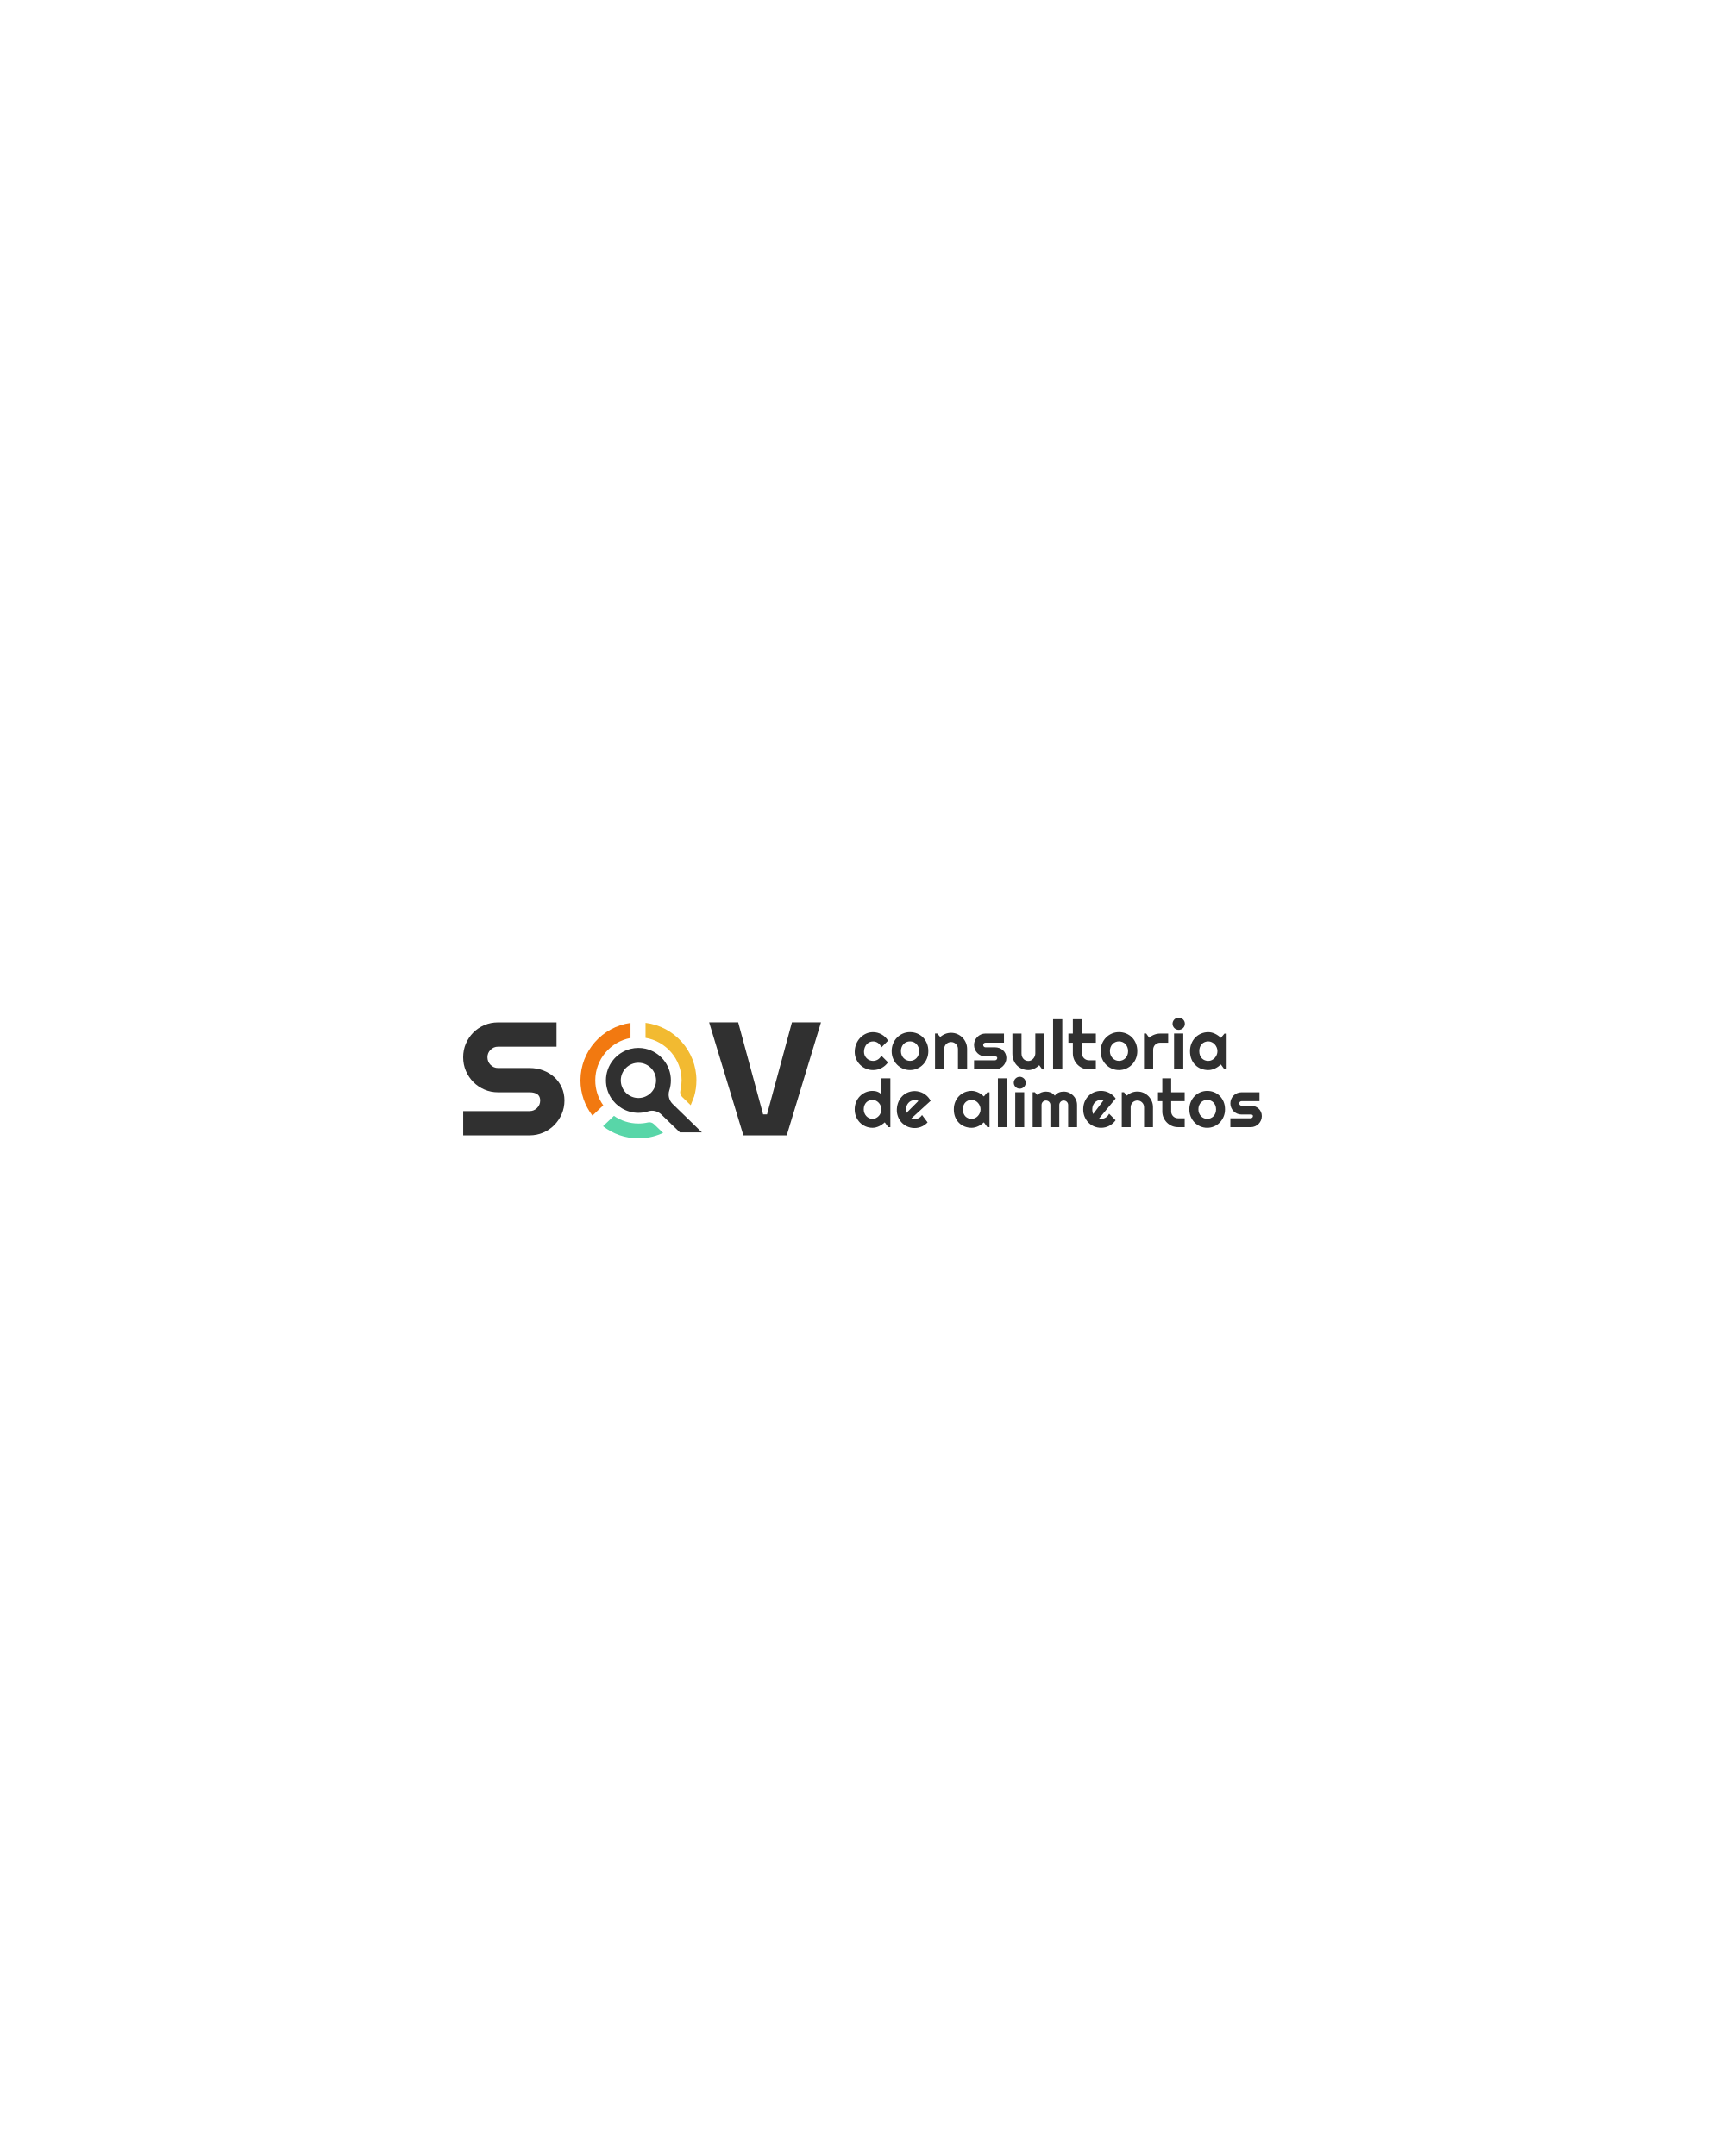
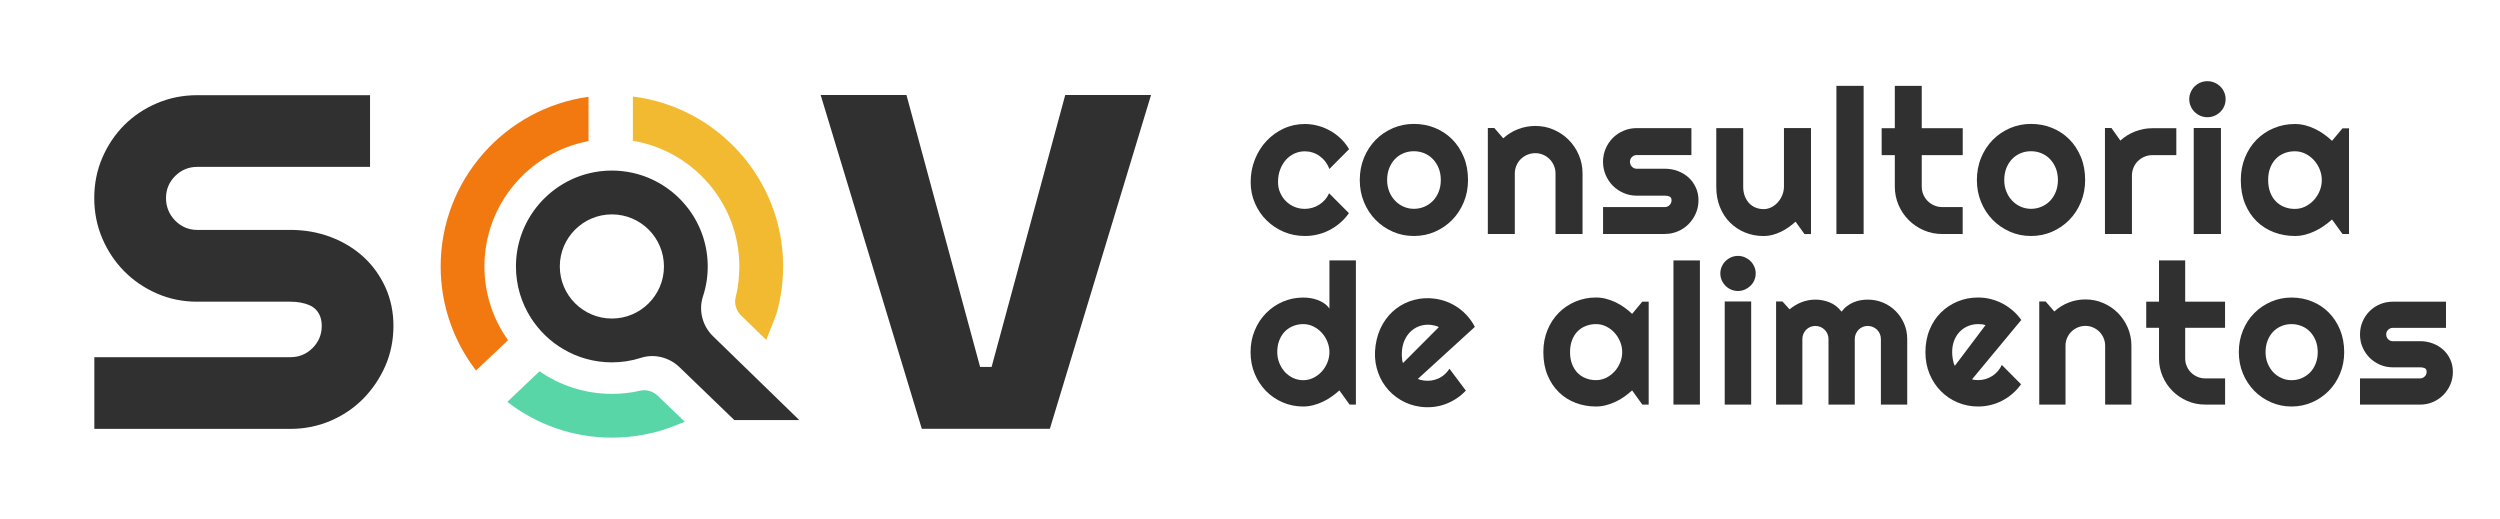
- <svg xmlns="http://www.w3.org/2000/svg" id="Camada_1" data-name="Camada 1" viewBox="0 0 1080 1350">
+ <svg xmlns="http://www.w3.org/2000/svg" id="Camada_1" data-name="Camada 1" viewBox="270 620 530 110">
  <defs>
    <style>
      .cls-1 {
        fill: #58d6a8;
      }

      .cls-2 {
        fill: #303030;
      }

      .cls-3 {
        fill: #f27910;
      }

      .cls-4 {
        fill: #f2ba31;
      }
    </style>
  </defs>
  <g>
    <path class="cls-2" d="M556.02,651.61l-4.2,4.22c-.21-.59-.5-1.12-.86-1.58-.36-.47-.77-.86-1.23-1.19-.45-.32-.95-.57-1.48-.73-.53-.17-1.08-.25-1.64-.25-.78,0-1.52.16-2.21.48-.69.32-1.29.77-1.81,1.35-.51.58-.91,1.27-1.21,2.07s-.44,1.68-.44,2.64c0,.78.15,1.52.44,2.2s.7,1.29,1.21,1.8c.51.52,1.11.92,1.81,1.22.69.29,1.43.44,2.21.44.56,0,1.1-.08,1.61-.23.52-.15,1-.37,1.46-.66.45-.29.86-.64,1.22-1.05.36-.41.65-.87.87-1.37l4.2,4.22c-.53.76-1.14,1.43-1.84,2.04-.69.6-1.44,1.11-2.24,1.53-.81.42-1.65.74-2.54.95-.89.22-1.8.32-2.74.32-1.58,0-3.07-.3-4.46-.89-1.39-.59-2.61-1.41-3.65-2.44-1.04-1.03-1.86-2.24-2.46-3.63-.6-1.38-.9-2.87-.9-4.45,0-1.72.3-3.33.9-4.83s1.42-2.8,2.46-3.91,2.26-1.99,3.65-2.63c1.39-.64,2.88-.96,4.46-.96.94,0,1.86.12,2.76.36.9.24,1.76.58,2.58,1.04.82.45,1.57,1.01,2.27,1.67.69.66,1.29,1.41,1.79,2.27Z" />
    <path class="cls-2" d="M581.22,658.17c0,1.68-.3,3.24-.9,4.69s-1.42,2.7-2.46,3.76c-1.04,1.06-2.25,1.89-3.64,2.5-1.39.61-2.88.91-4.48.91s-3.07-.3-4.46-.91c-1.39-.61-2.61-1.44-3.65-2.5-1.04-1.06-1.86-2.31-2.46-3.76s-.9-3.01-.9-4.69.3-3.29.9-4.74,1.42-2.71,2.46-3.77c1.04-1.06,2.26-1.88,3.65-2.49,1.39-.6,2.88-.9,4.46-.9s3.09.28,4.48.85c1.39.57,2.6,1.37,3.64,2.41s1.85,2.29,2.46,3.76.9,3.09.9,4.88ZM575.45,658.17c0-.92-.15-1.76-.45-2.51-.3-.75-.71-1.39-1.23-1.93-.52-.54-1.12-.95-1.82-1.24-.69-.29-1.43-.43-2.21-.43s-1.52.14-2.21.43c-.69.29-1.29.7-1.81,1.24-.51.54-.91,1.18-1.21,1.93-.29.75-.44,1.58-.44,2.51,0,.87.15,1.67.44,2.41.29.74.7,1.39,1.21,1.93.51.55,1.11.98,1.81,1.29.69.31,1.43.47,2.21.47s1.52-.15,2.21-.44c.69-.29,1.3-.71,1.82-1.24s.93-1.18,1.23-1.93.45-1.59.45-2.5Z" />
    <path class="cls-2" d="M591.15,669.61h-5.73v-22.47h1.38l1.89,2.18c.92-.84,1.97-1.49,3.14-1.94,1.17-.45,2.39-.68,3.66-.68,1.37,0,2.66.26,3.88.79,1.22.52,2.28,1.24,3.19,2.16.91.92,1.63,1.99,2.15,3.21.53,1.22.79,2.53.79,3.91v12.84h-5.73v-12.84c0-.59-.11-1.14-.34-1.67-.22-.52-.53-.98-.92-1.37-.39-.39-.85-.7-1.36-.92s-1.07-.34-1.66-.34-1.17.11-1.7.34c-.53.22-.99.53-1.39.92-.39.39-.7.85-.92,1.37-.22.52-.34,1.08-.34,1.67v12.84Z" />
    <path class="cls-2" d="M622.94,669.61h-13.09v-5.71h13.09c.39,0,.73-.14,1.01-.42.28-.28.42-.62.42-1.01s-.14-.67-.42-.8c-.28-.13-.62-.19-1.01-.19h-5.96c-.99,0-1.92-.19-2.79-.57-.87-.38-1.62-.89-2.27-1.54-.64-.65-1.15-1.41-1.52-2.28-.37-.87-.56-1.8-.56-2.79s.19-1.92.56-2.79c.37-.87.88-1.62,1.52-2.27.64-.64,1.4-1.15,2.27-1.52.87-.37,1.8-.56,2.79-.56h11.6v5.71h-11.6c-.39,0-.73.14-1.01.42s-.42.62-.42,1.01.14.75.42,1.04.61.43,1.01.43h5.96c.98,0,1.9.16,2.77.49s1.62.79,2.27,1.37c.64.59,1.15,1.29,1.53,2.12.38.82.57,1.73.57,2.71s-.19,1.92-.57,2.78c-.38.86-.89,1.62-1.53,2.27-.64.65-1.4,1.16-2.27,1.53s-1.79.56-2.77.56Z" />
    <path class="cls-2" d="M650.66,666.99c-.46.42-.95.82-1.48,1.19-.52.37-1.07.69-1.65.97-.57.27-1.16.49-1.77.65-.61.16-1.23.24-1.86.24-1.38,0-2.69-.25-3.9-.73-1.22-.49-2.28-1.19-3.2-2.09-.92-.9-1.64-2-2.16-3.29-.53-1.29-.79-2.74-.79-4.35v-12.42h5.71v12.42c0,.76.11,1.43.35,2.02.23.59.54,1.09.93,1.5.39.41.85.71,1.37.92.53.21,1.09.31,1.69.31s1.14-.14,1.67-.41c.52-.27.98-.63,1.37-1.08.39-.45.7-.95.92-1.52s.34-1.15.34-1.75v-12.42h5.73v22.47h-1.38l-1.89-2.62Z" />
    <path class="cls-2" d="M665.09,669.61h-5.77v-31.41h5.77v31.41Z" />
    <path class="cls-2" d="M681.75,669.61c-1.38,0-2.69-.26-3.9-.79-1.22-.52-2.28-1.24-3.2-2.16-.92-.92-1.64-1.98-2.16-3.2-.52-1.22-.79-2.52-.79-3.9v-6.67h-2.79v-5.71h2.79v-8.98h5.71v8.98h8.69v5.71h-8.69v6.67c0,.6.11,1.16.34,1.69.22.52.53.98.92,1.37.39.39.85.7,1.38.93.53.23,1.1.35,1.7.35h4.34v5.71h-4.34Z" />
    <path class="cls-2" d="M712.05,658.17c0,1.68-.3,3.24-.9,4.69s-1.42,2.7-2.46,3.76c-1.04,1.06-2.25,1.89-3.64,2.5-1.39.61-2.88.91-4.48.91s-3.07-.3-4.46-.91c-1.39-.61-2.61-1.44-3.65-2.5-1.04-1.06-1.86-2.31-2.46-3.76s-.9-3.01-.9-4.69.3-3.29.9-4.74,1.42-2.71,2.46-3.77c1.04-1.06,2.26-1.88,3.65-2.49,1.39-.6,2.88-.9,4.46-.9s3.09.28,4.48.85c1.39.57,2.6,1.37,3.64,2.41s1.85,2.29,2.46,3.76.9,3.09.9,4.88ZM706.28,658.17c0-.92-.15-1.76-.45-2.51-.3-.75-.71-1.39-1.23-1.93-.52-.54-1.12-.95-1.82-1.24-.69-.29-1.43-.43-2.21-.43s-1.52.14-2.21.43c-.69.29-1.29.7-1.81,1.24-.51.54-.91,1.18-1.21,1.93-.29.75-.44,1.58-.44,2.51,0,.87.15,1.67.44,2.41.29.74.7,1.39,1.21,1.93.51.55,1.11.98,1.81,1.29.69.31,1.43.47,2.21.47s1.52-.15,2.21-.44c.69-.29,1.3-.71,1.82-1.24s.93-1.18,1.23-1.93.45-1.59.45-2.5Z" />
    <path class="cls-2" d="M721.98,669.61h-5.73v-22.47h1.38l1.89,2.66c.92-.84,1.97-1.49,3.15-1.94,1.18-.45,2.39-.68,3.65-.68h5.06v5.71h-5.06c-.6,0-1.17.11-1.7.34-.53.22-.99.53-1.39.92-.39.39-.7.85-.92,1.38-.22.53-.34,1.1-.34,1.7v12.38Z" />
    <path class="cls-2" d="M741.83,641.03c0,.53-.1,1.03-.3,1.49-.2.46-.48.86-.83,1.21-.35.34-.76.62-1.23.82s-.97.3-1.5.3-1.03-.1-1.5-.3-.87-.48-1.22-.82c-.34-.34-.62-.74-.82-1.21-.2-.46-.31-.96-.31-1.49s.1-1.01.31-1.48c.2-.47.47-.87.82-1.22.34-.34.75-.62,1.22-.82s.97-.3,1.5-.3,1.03.1,1.5.3.88.48,1.23.82c.35.34.63.75.83,1.22.2.47.3.96.3,1.48ZM740.84,669.61h-5.77v-22.47h5.77v22.47Z" />
    <path class="cls-2" d="M767.99,669.61h-1.38l-2.22-3.08c-.55.49-1.12.95-1.73,1.37-.61.43-1.25.8-1.92,1.11-.67.32-1.36.56-2.07.75-.71.18-1.42.27-2.15.27-1.58,0-3.07-.27-4.46-.8-1.39-.53-2.61-1.3-3.65-2.32-1.04-1.01-1.86-2.26-2.46-3.72-.6-1.47-.9-3.14-.9-5.01,0-1.75.3-3.35.9-4.81.6-1.46,1.42-2.72,2.46-3.77,1.04-1.05,2.26-1.86,3.65-2.44,1.39-.58,2.88-.87,4.46-.87.73,0,1.45.09,2.16.27s1.41.43,2.08.76c.67.32,1.31.7,1.92,1.13.61.43,1.18.9,1.71,1.41l2.22-2.66h1.38v22.43ZM762.22,658.17c0-.78-.15-1.54-.45-2.28s-.71-1.38-1.23-1.95c-.52-.57-1.12-1.02-1.82-1.36s-1.43-.51-2.21-.51-1.52.13-2.21.4c-.69.27-1.29.66-1.8,1.18-.51.52-.91,1.16-1.21,1.92s-.44,1.63-.44,2.61.15,1.85.44,2.61c.29.76.69,1.4,1.21,1.92.51.52,1.11.91,1.8,1.18s1.43.4,2.21.4,1.52-.17,2.21-.51c.69-.34,1.3-.8,1.82-1.36.52-.57.93-1.22,1.23-1.95s.45-1.49.45-2.28Z" />
    <path class="cls-2" d="M557.46,705.77h-1.35l-2.16-3c-.53.48-1.09.92-1.69,1.34-.59.42-1.21.78-1.87,1.08-.65.31-1.32.55-2.01.72-.69.18-1.39.27-2.09.27-1.54,0-2.98-.29-4.34-.87-1.35-.58-2.54-1.38-3.55-2.41-1.01-1.03-1.81-2.25-2.4-3.65-.59-1.41-.88-2.94-.88-4.6s.29-3.18.88-4.59c.58-1.42,1.38-2.64,2.4-3.67,1.01-1.03,2.2-1.84,3.55-2.43,1.35-.58,2.8-.88,4.34-.88.49,0,1,.04,1.52.12.52.08,1.03.21,1.53.4.5.18.96.43,1.4.72.44.3.8.67,1.1,1.1v-10.21h5.61v30.56ZM551.84,694.65c0-.76-.15-1.5-.44-2.21s-.69-1.35-1.19-1.9c-.5-.55-1.09-.99-1.77-1.33-.67-.33-1.39-.5-2.15-.5s-1.48.14-2.15.41c-.67.27-1.26.66-1.76,1.17-.5.51-.89,1.13-1.17,1.87-.29.73-.43,1.57-.43,2.49,0,.8.14,1.57.43,2.29.29.72.68,1.35,1.17,1.9.5.54,1.08.97,1.76,1.29s1.39.47,2.15.47,1.48-.17,2.15-.5,1.26-.78,1.77-1.33c.5-.55.9-1.18,1.19-1.9.29-.71.44-1.45.44-2.21Z" />
    <path class="cls-2" d="M570.6,700.33c.21.1.42.17.63.22.21.05.43.09.64.12.54.07,1.07.07,1.59,0,.52-.08,1.02-.23,1.49-.44.48-.21.91-.5,1.31-.85.4-.35.74-.75,1.02-1.21l3.48,4.63c-.61.66-1.29,1.23-2.04,1.72-.75.49-1.54.88-2.37,1.18s-1.69.49-2.58.58c-.89.09-1.78.07-2.68-.05-1.52-.21-2.92-.69-4.18-1.45s-2.33-1.7-3.19-2.86c-.86-1.15-1.49-2.46-1.87-3.94-.39-1.48-.46-3.05-.23-4.72.24-1.71.75-3.23,1.52-4.57.78-1.33,1.74-2.43,2.88-3.29,1.14-.86,2.42-1.47,3.84-1.84s2.89-.44,4.41-.23c.9.13,1.77.36,2.6.69.83.34,1.61.76,2.33,1.27s1.37,1.11,1.97,1.79c.59.68,1.09,1.42,1.5,2.22l-12.09,11.03ZM575.02,689.34c-.24-.13-.49-.23-.73-.29-.25-.06-.5-.11-.77-.15-.76-.11-1.49-.07-2.19.12-.71.18-1.34.5-1.9.94-.56.44-1.04,1.01-1.42,1.69-.38.68-.64,1.47-.76,2.38-.03.2-.05.43-.06.69-.02.26-.02.52,0,.79.01.27.03.53.07.78s.09.48.17.68l7.62-7.64Z" />
    <path class="cls-2" d="M619.52,705.77h-1.35l-2.16-3c-.53.48-1.09.92-1.68,1.34-.59.42-1.21.78-1.87,1.08-.65.31-1.32.55-2.01.72-.69.18-1.38.27-2.09.27-1.54,0-2.98-.26-4.34-.78s-2.54-1.27-3.55-2.26c-1.01-.99-1.81-2.19-2.4-3.62-.59-1.43-.88-3.06-.88-4.88,0-1.7.29-3.26.88-4.68.58-1.42,1.38-2.64,2.4-3.66,1.01-1.02,2.2-1.81,3.55-2.38,1.35-.56,2.8-.85,4.34-.85.71,0,1.41.09,2.1.27.69.18,1.37.42,2.02.73.65.31,1.28.68,1.87,1.1s1.15.88,1.66,1.37l2.16-2.59h1.35v21.82ZM613.91,694.65c0-.76-.15-1.5-.44-2.21s-.69-1.35-1.19-1.9c-.5-.55-1.09-.99-1.77-1.33-.67-.33-1.39-.5-2.15-.5s-1.48.13-2.15.39c-.67.26-1.26.64-1.76,1.14-.5.5-.89,1.13-1.17,1.87-.29.74-.43,1.59-.43,2.54s.14,1.8.43,2.54c.29.74.68,1.36,1.17,1.87.5.5,1.08.88,1.76,1.14.67.26,1.39.39,2.15.39s1.48-.17,2.15-.5,1.26-.78,1.77-1.33c.5-.55.9-1.18,1.19-1.9.29-.71.44-1.45.44-2.21Z" />
    <path class="cls-2" d="M630.38,705.77h-5.61v-30.56h5.61v30.56Z" />
    <path class="cls-2" d="M642.21,677.97c0,.52-.1,1-.3,1.45-.2.45-.47.84-.81,1.17-.34.33-.74.6-1.19.8-.46.2-.94.3-1.46.3s-1-.1-1.46-.3c-.46-.2-.85-.46-1.18-.8-.33-.33-.6-.72-.8-1.17s-.3-.93-.3-1.45.1-.98.3-1.44c.2-.46.46-.85.8-1.18.33-.33.73-.6,1.18-.8.46-.2.94-.3,1.46-.3s1,.1,1.46.3c.45.2.85.46,1.19.8.34.33.61.73.81,1.18.2.46.3.94.3,1.44ZM641.25,705.77h-5.61v-21.86h5.61v21.86Z" />
    <path class="cls-2" d="M674.3,705.77h-5.55v-13.88c0-.38-.07-.74-.21-1.08-.14-.34-.34-.64-.6-.9-.26-.26-.56-.46-.9-.6-.34-.14-.7-.21-1.08-.21s-.74.07-1.07.21c-.33.14-.63.34-.88.6-.25.26-.45.56-.59.9-.14.34-.21.7-.21,1.08v13.88h-5.57v-13.88c0-.38-.07-.74-.21-1.08-.14-.34-.34-.64-.6-.9-.26-.26-.56-.46-.9-.6-.34-.14-.7-.21-1.08-.21s-.74.07-1.07.21c-.33.14-.63.34-.88.6-.25.26-.45.56-.59.9-.14.34-.21.7-.21,1.08v13.88h-5.57v-21.86h1.35l1.51,1.67c.78-.65,1.63-1.16,2.56-1.52s1.9-.54,2.91-.54,2.02.19,2.99.57c.97.38,1.83,1.04,2.56,1.98.34-.46.73-.86,1.16-1.18.44-.33.89-.59,1.38-.8s.98-.35,1.5-.44,1.03-.13,1.53-.13c1.16,0,2.24.22,3.26.65s1.9,1.03,2.65,1.79c.76.76,1.35,1.64,1.79,2.66.44,1.02.65,2.11.65,3.27v13.88Z" />
    <path class="cls-2" d="M688.06,700.42c.22.07.44.11.65.13.22.02.44.03.65.03.54,0,1.07-.07,1.57-.22.5-.15.98-.36,1.42-.64.44-.28.84-.62,1.18-1.02.35-.4.63-.85.85-1.34l4.08,4.1c-.52.74-1.11,1.4-1.79,1.98-.67.59-1.4,1.08-2.18,1.49s-1.61.72-2.47.93c-.86.21-1.75.32-2.66.32-1.54,0-2.98-.29-4.34-.86s-2.54-1.37-3.55-2.39c-1.01-1.02-1.81-2.23-2.4-3.64-.59-1.41-.88-2.96-.88-4.64s.29-3.31.88-4.74c.58-1.43,1.38-2.65,2.4-3.65,1.01-1.01,2.2-1.79,3.55-2.35s2.8-.84,4.34-.84c.91,0,1.8.11,2.67.33.87.22,1.7.53,2.48.94s1.51.91,2.2,1.5c.68.59,1.28,1.26,1.8,1.99l-10.45,12.6ZM690.92,688.93c-.26-.09-.51-.16-.76-.18-.25-.03-.51-.04-.79-.04-.76,0-1.48.14-2.15.42-.67.28-1.26.68-1.76,1.19-.5.52-.89,1.14-1.17,1.87-.29.73-.43,1.55-.43,2.46,0,.2,0,.44.03.69.02.26.05.52.1.79.05.27.11.52.17.77s.16.46.27.65l6.49-8.61Z" />
    <path class="cls-2" d="M707.89,705.77h-5.57v-21.86h1.35l1.84,2.12c.9-.82,1.92-1.45,3.05-1.89,1.14-.44,2.32-.66,3.56-.66,1.33,0,2.59.25,3.78.77,1.18.51,2.22,1.21,3.1,2.1.88.89,1.58,1.93,2.09,3.12.51,1.19.77,2.46.77,3.81v12.49h-5.57v-12.49c0-.57-.11-1.11-.33-1.62-.22-.51-.52-.96-.9-1.34-.38-.38-.82-.68-1.33-.9-.5-.22-1.04-.33-1.61-.33s-1.14.11-1.65.33-.97.52-1.35.9c-.38.38-.68.83-.9,1.34-.22.51-.33,1.05-.33,1.62v12.49Z" />
    <path class="cls-2" d="M737.49,705.77c-1.35,0-2.61-.25-3.8-.77-1.18-.51-2.22-1.21-3.11-2.1-.89-.89-1.59-1.93-2.1-3.11-.51-1.18-.77-2.45-.77-3.8v-6.49h-2.71v-5.55h2.71v-8.74h5.55v8.74h8.45v5.55h-8.45v6.49c0,.58.11,1.13.33,1.64.22.51.52.96.9,1.34.38.38.83.68,1.35.91.52.22,1.07.34,1.65.34h4.23v5.55h-4.23Z" />
    <path class="cls-2" d="M766.97,694.65c0,1.63-.29,3.15-.88,4.56-.59,1.41-1.38,2.63-2.39,3.65-1.01,1.03-2.19,1.84-3.54,2.43-1.35.59-2.81.89-4.36.89s-2.98-.3-4.34-.89c-1.35-.59-2.54-1.4-3.55-2.43-1.01-1.03-1.81-2.25-2.4-3.65-.59-1.41-.88-2.93-.88-4.56s.29-3.2.88-4.61c.58-1.42,1.38-2.64,2.4-3.66,1.01-1.03,2.2-1.83,3.55-2.42,1.35-.58,2.8-.88,4.34-.88s3,.28,4.36.83c1.35.55,2.53,1.33,3.54,2.35,1.01,1.01,1.8,2.23,2.39,3.65.58,1.42.88,3,.88,4.75ZM761.36,694.65c0-.9-.15-1.71-.44-2.44s-.69-1.35-1.19-1.88c-.5-.52-1.09-.93-1.77-1.2s-1.39-.42-2.15-.42-1.48.14-2.15.42-1.26.68-1.76,1.2c-.5.52-.89,1.15-1.17,1.88s-.43,1.54-.43,2.44c0,.84.14,1.63.43,2.35s.68,1.35,1.17,1.88c.5.53,1.08.95,1.76,1.26.67.31,1.39.46,2.15.46s1.48-.14,2.15-.43c.67-.29,1.26-.69,1.77-1.2.5-.52.9-1.14,1.19-1.88.29-.73.44-1.54.44-2.43Z" />
    <path class="cls-2" d="M783.06,705.77h-12.74v-5.55h12.74c.38,0,.71-.14.98-.41.27-.27.41-.6.41-.98s-.14-.65-.41-.78c-.27-.12-.6-.18-.98-.18h-5.8c-.97,0-1.87-.18-2.71-.55s-1.58-.87-2.21-1.5-1.12-1.37-1.48-2.21c-.36-.84-.54-1.75-.54-2.71s.18-1.87.54-2.71c.36-.84.85-1.58,1.48-2.21.63-.63,1.36-1.12,2.21-1.48.84-.36,1.75-.54,2.71-.54h11.29v5.55h-11.29c-.38,0-.71.14-.98.41-.27.27-.41.6-.41.98s.14.73.41,1.01c.27.28.6.42.98.42h5.8c.95,0,1.85.16,2.7.48.84.32,1.58.77,2.21,1.34.63.57,1.12,1.26,1.49,2.06s.55,1.68.55,2.63-.18,1.87-.55,2.71-.86,1.57-1.49,2.2-1.36,1.13-2.21,1.49c-.84.36-1.74.54-2.7.54Z" />
  </g>
  <g>
    <g>
      <path class="cls-2" d="M495.83,640.14l-15.61,57.65h-2.44l-15.61-57.65h-18.19l21.44,70.77h27.15l21.45-70.77h-18.19Z" />
      <path class="cls-2" d="M290,710.92v-15.2h41.6c1.81,0,3.38-.65,4.67-1.94,1.29-1.29,1.94-2.86,1.94-4.67,0-2.81-1.57-3.94-2.5-4.36-1.17-.53-2.55-.79-4.12-.79h-19.79c-3.02,0-5.89-.58-8.52-1.73-2.65-1.15-4.98-2.74-6.94-4.72-1.96-1.98-3.53-4.33-4.66-6.98-1.12-2.63-1.7-5.5-1.7-8.53s.57-5.9,1.7-8.53c1.13-2.64,2.7-4.98,4.65-6.94,1.96-1.96,4.29-3.52,6.94-4.65,2.63-1.12,5.5-1.7,8.53-1.7h36.65v15.2h-36.65c-1.81,0-3.38.65-4.67,1.94-1.29,1.29-1.94,2.86-1.94,4.67s.65,3.45,1.93,4.76c1.29,1.32,2.87,1.99,4.69,1.99h19.79c3.01,0,5.88.51,8.53,1.52,2.64,1,4.97,2.41,6.92,4.2,1.94,1.77,3.5,3.93,4.65,6.43,1.13,2.48,1.71,5.24,1.71,8.21s-.58,5.87-1.72,8.48c-1.16,2.63-2.74,4.97-4.7,6.96-1.96,1.98-4.29,3.55-6.93,4.68-2.63,1.12-5.48,1.7-8.46,1.7h-41.6Z" />
    </g>
    <g>
      <path class="cls-3" d="M377.7,692.12l-6.78,6.43c-4.7-6.12-7.5-13.77-7.5-22.07,0-18.33,13.67-33.54,31.35-35.96v9.4c-12.54,2.33-22.07,13.35-22.07,26.56,0,5.82,1.85,11.22,5,15.63Z" />
      <path class="cls-1" d="M415.13,709.44s-.42.17-.82.32l-.62.24c-4.37,1.84-9.1,2.78-13.97,2.78-8.34,0-16.03-2.83-22.17-7.58l6.83-6.49c4.36,3.02,9.65,4.79,15.34,4.79,2.03,0,4.03-.22,5.97-.67,1.35-.31,2.75.11,3.75,1.07l5.64,5.41.05.13Z" />
      <path class="cls-4" d="M436.02,676.49c0,3.42-.47,6.8-1.42,10.06q-.07.28-2.15,5.5l-.04-.02-5.29-5.14c-1.07-1.04-1.52-2.57-1.14-4,.56-2.09.72-4.19.76-6.39,0-13.38-9.78-24.52-22.57-26.65v-9.38c17.93,2.2,31.86,17.52,31.86,36.03Z" />
      <path class="cls-2" d="M421.18,691.3c-2.26-2.19-3.13-5.48-2.15-8.47.66-2,1.01-4.13,1.01-6.34,0-9.69-6.81-17.81-15.89-19.84-1.43-.32-2.91-.49-4.44-.49-1.71,0-3.36.21-4.95.61-8.83,2.22-15.38,10.21-15.38,19.72,0,4.04,1.18,7.8,3.22,10.97,1.72,2.66,4.03,4.91,6.76,6.52,3.03,1.8,6.58,2.84,10.36,2.84,2.15,0,4.22-.33,6.16-.96,2.87-.92,6.01-.1,8.18,1.99l11.61,11.2h13.77l-18.26-17.75ZM399.72,687.53c-6.09,0-11.04-4.95-11.04-11.04s4.95-11.04,11.04-11.04,11.04,4.95,11.04,11.04-4.95,11.04-11.04,11.04Z" />
    </g>
  </g>
</svg>
